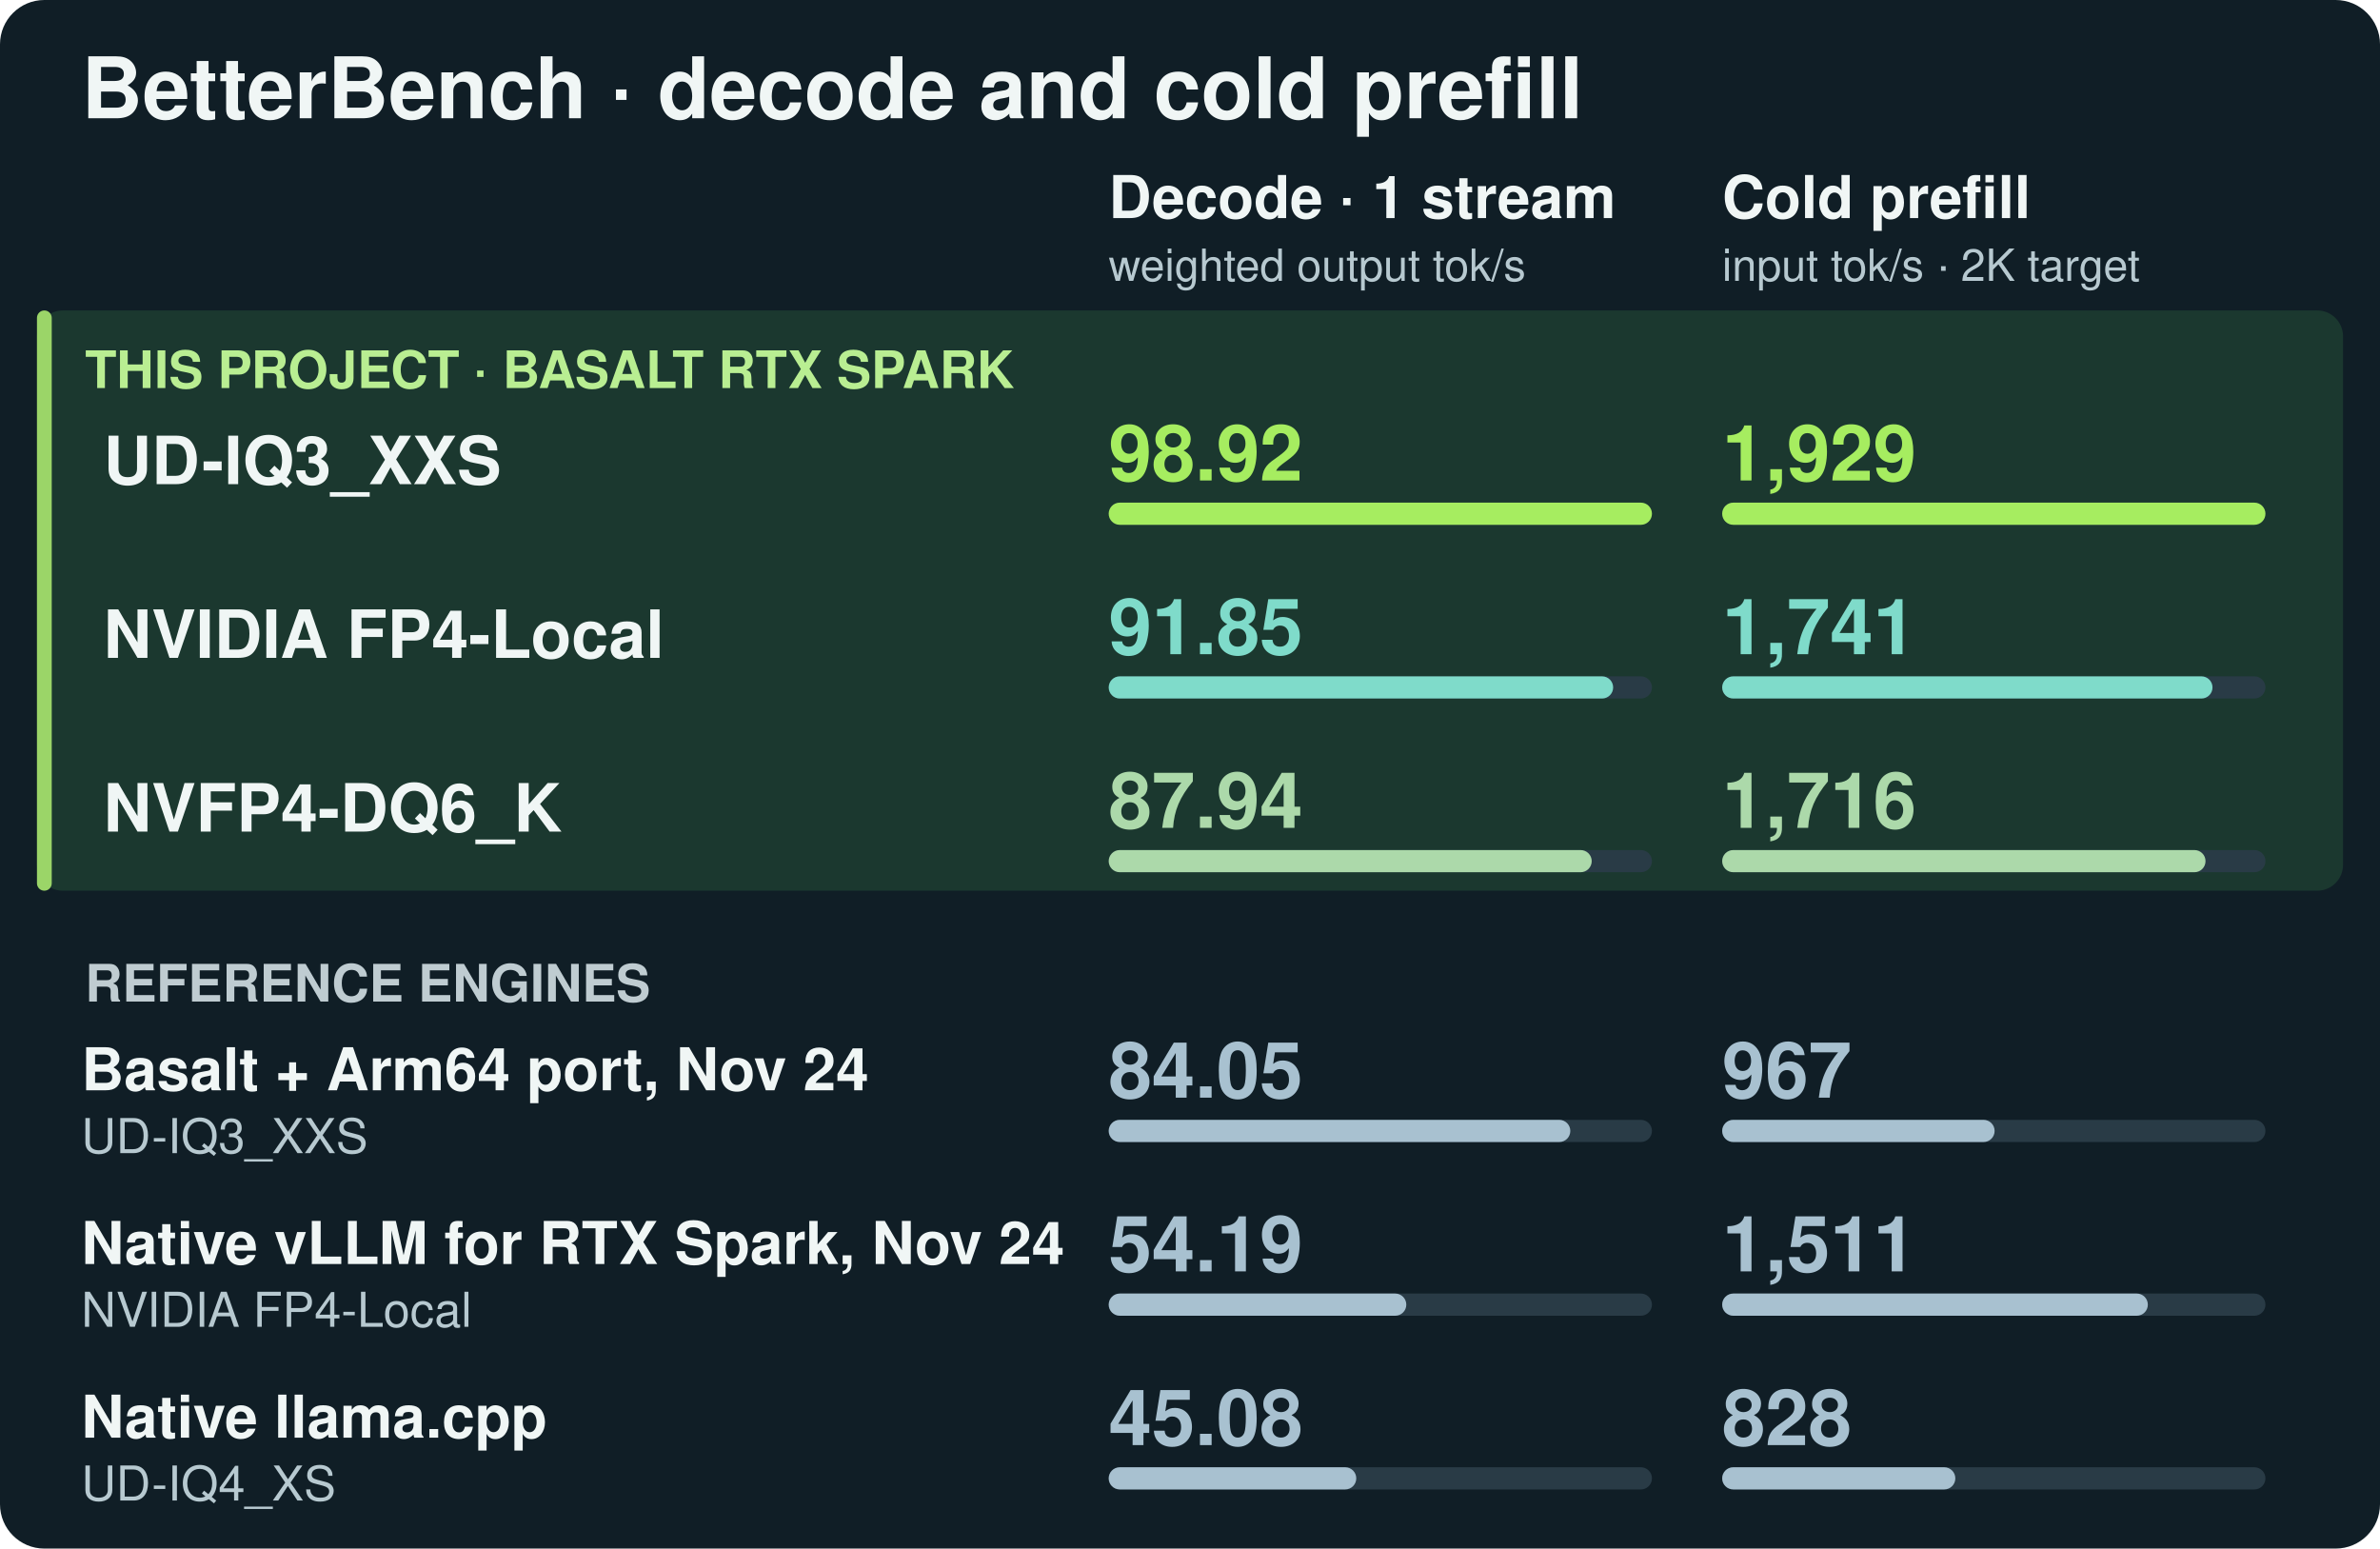
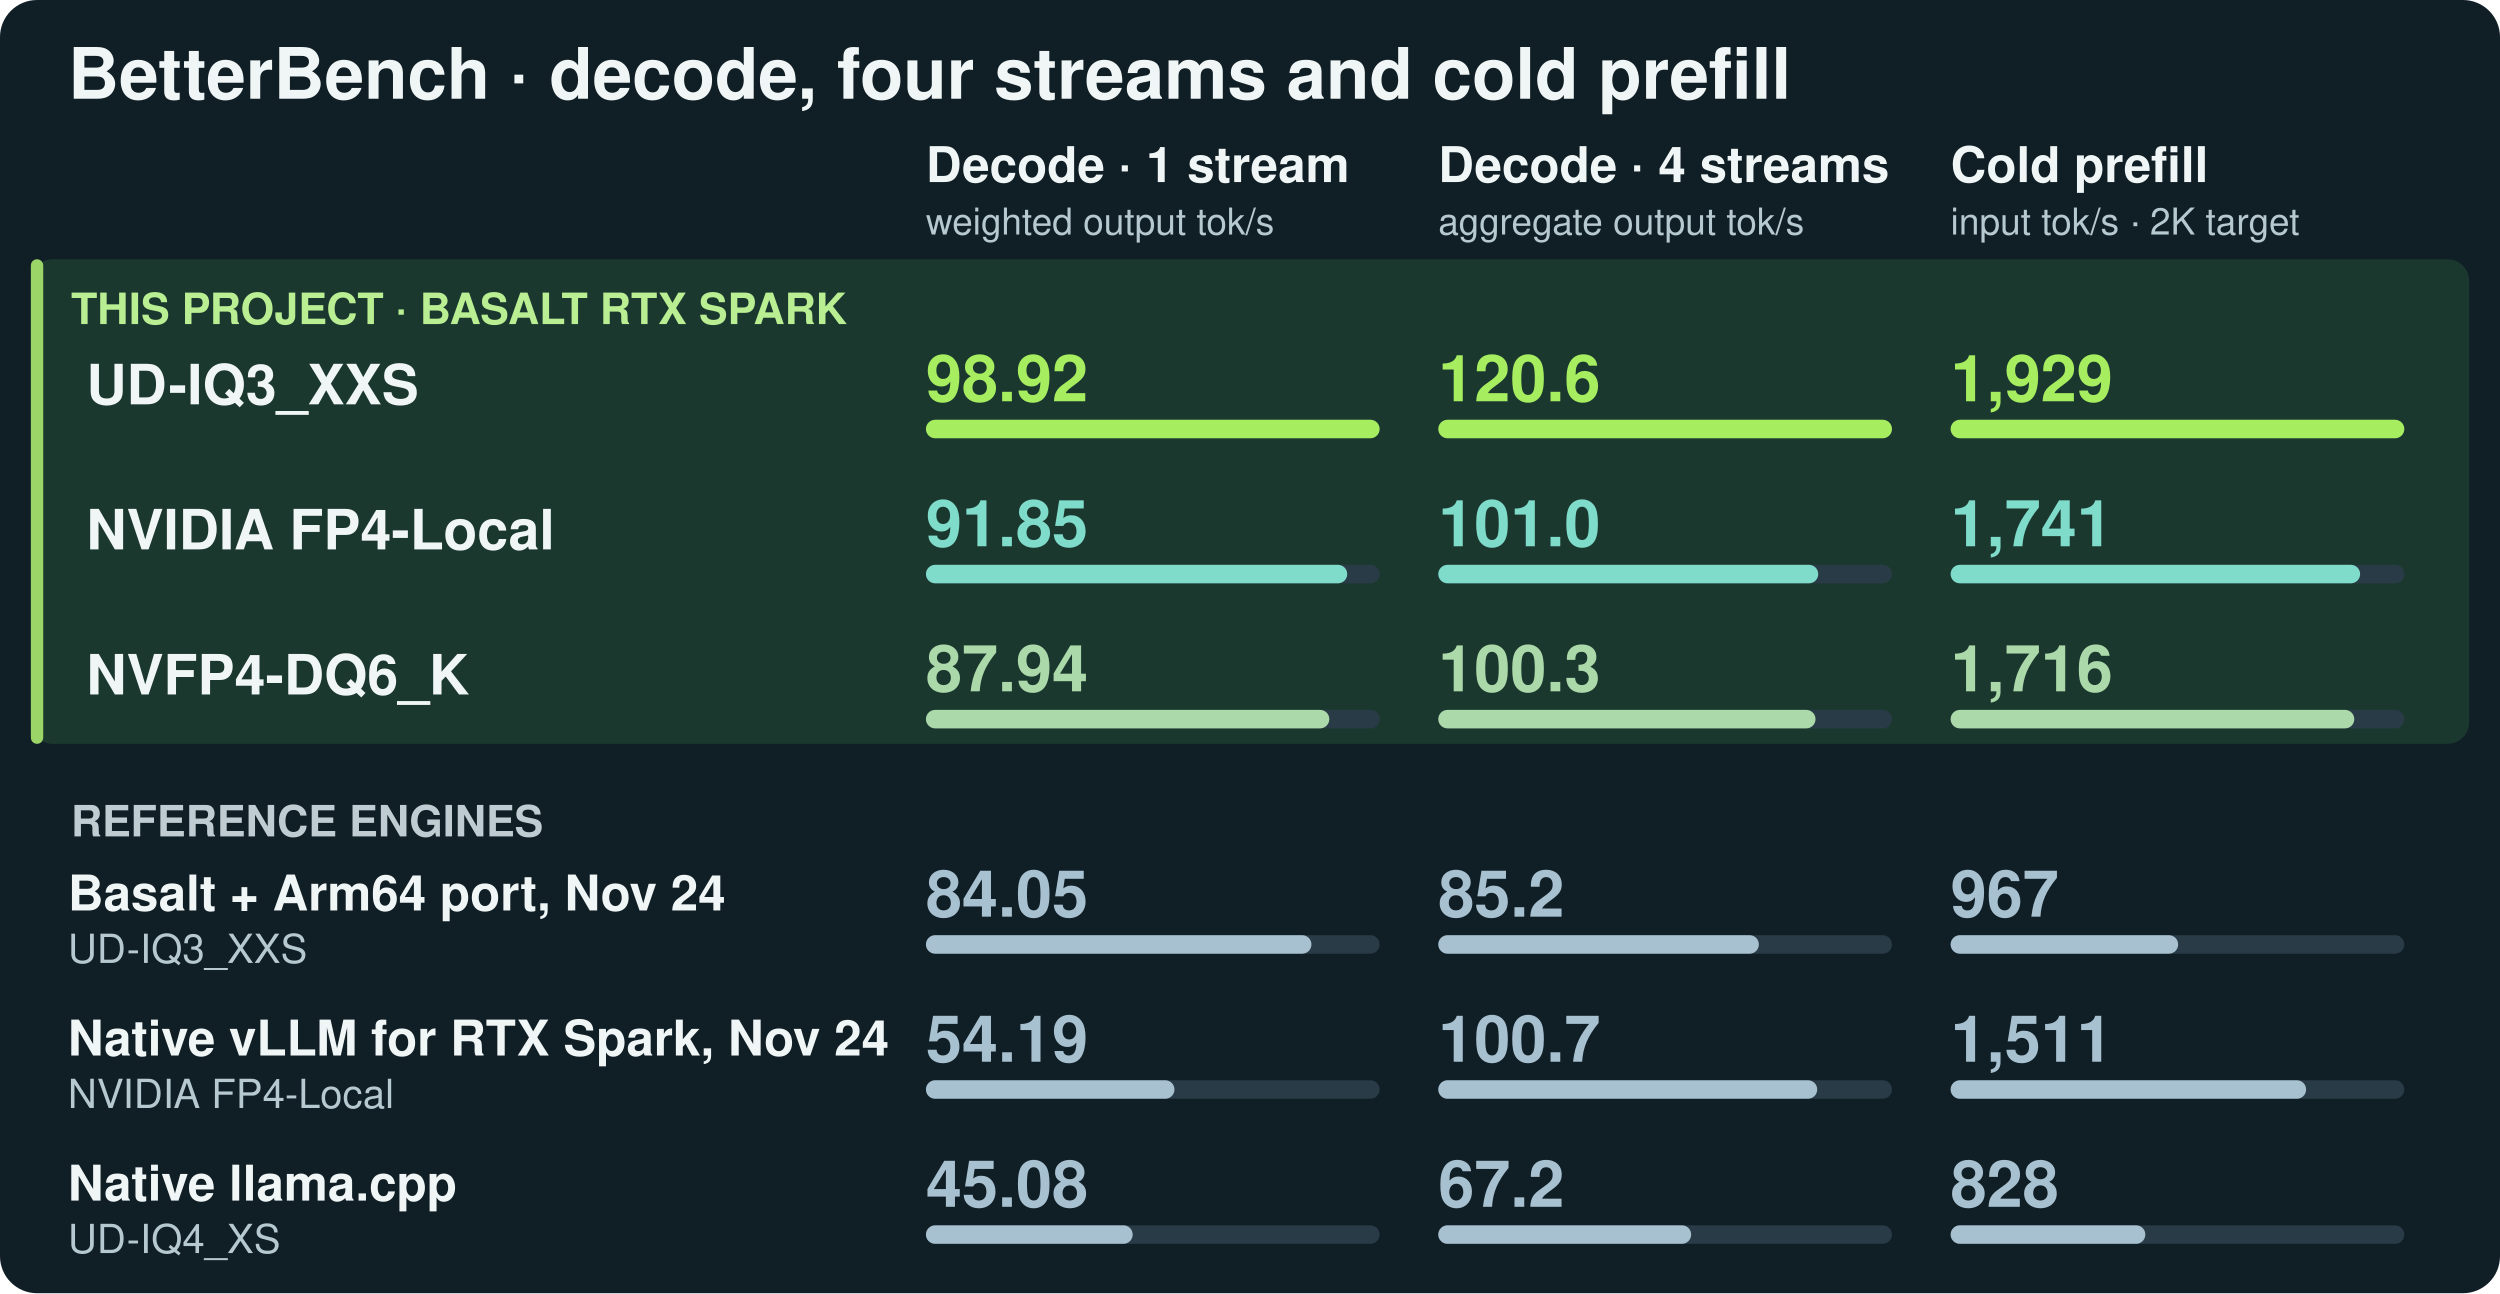
- <svg xmlns="http://www.w3.org/2000/svg" width="644" height="419" viewBox="0 0 644 419" role="img" aria-labelledby="title desc" font-family="Segoe UI, Helvetica, Arial, sans-serif">
-   <rect width="644" height="419" rx="12" fill="#101e26" />
-   <text x="22" y="32" font-size="23" font-weight="700" fill="#f0f6f5">BetterBench · decode and cold prefill</text>
-   <rect x="10" y="84" width="624" height="157" rx="7" fill="#1b382f" />
+ <svg xmlns="http://www.w3.org/2000/svg" width="810" height="419" viewBox="0 0 810 419" role="img" aria-labelledby="title desc" font-family="Segoe UI, Helvetica, Arial, sans-serif">
+   <rect width="810" height="419" rx="12" fill="#101e26" />
+   <text x="22" y="32" font-size="23" font-weight="700" fill="#f0f6f5">BetterBench · decode, four streams and cold prefill</text>
+   <rect x="10" y="84" width="790" height="157" rx="7" fill="#1b382f" />
  <rect x="10" y="84" width="4" height="157" rx="2" fill="#9bd568" />
  <text x="23" y="105" font-size="14" font-weight="700" fill="#b9ee92">THIS PROJECT · BASALT RTX SPARK</text>
  <text x="23" y="271" font-size="14" font-weight="700" fill="#bfccd1">REFERENCE ENGINES</text>
  <text x="300" y="59" font-size="16" font-weight="600" fill="#f0f6f5">Decode · 1 stream</text>
  <text x="300" y="76" font-size="12" fill="#b7c9d0">weighted output tok/s</text>
  <text x="300" y="130" font-size="21" font-weight="700" fill="#a6ed60">98.92</text>
  <rect x="300" y="136" width="147" height="6" rx="3" fill="#293b46" />
  <rect x="300" y="136" width="147.00" height="6" rx="3" fill="#a6ed60" />
  <text x="300" y="177" font-size="21" font-weight="700" fill="#7fdbca">91.85</text>
  <rect x="300" y="183" width="147" height="6" rx="3" fill="#293b46" />
  <rect x="300" y="183" width="136.50" height="6" rx="3" fill="#7fdbca" />
  <text x="300" y="224" font-size="21" font-weight="700" fill="#acd9aa">87.94</text>
  <rect x="300" y="230" width="147" height="6" rx="3" fill="#293b46" />
  <rect x="300" y="230" width="130.70" height="6" rx="3" fill="#acd9aa" />
  <text x="300" y="297" font-size="21" font-weight="700" fill="#a8c1d0">84.05</text>
  <rect x="300" y="303" width="147" height="6" rx="3" fill="#293b46" />
  <rect x="300" y="303" width="124.91" height="6" rx="3" fill="#a8c1d0" />
  <text x="300" y="344" font-size="21" font-weight="700" fill="#a8c1d0">54.19</text>
  <rect x="300" y="350" width="147" height="6" rx="3" fill="#293b46" />
  <rect x="300" y="350" width="80.53" height="6" rx="3" fill="#a8c1d0" />
  <text x="300" y="391" font-size="21" font-weight="700" fill="#a8c1d0">45.08</text>
  <rect x="300" y="397" width="147" height="6" rx="3" fill="#293b46" />
  <rect x="300" y="397" width="66.99" height="6" rx="3" fill="#a8c1d0" />
-   <text x="466" y="59" font-size="16" font-weight="600" fill="#f0f6f5">Cold prefill</text>
-   <text x="466" y="76" font-size="12" fill="#b7c9d0">input tok/s · 2K target</text>
-   <text x="466" y="130" font-size="21" font-weight="700" fill="#a6ed60">1,929</text>
+   <text x="466" y="59" font-size="16" font-weight="600" fill="#f0f6f5">Decode · 4 streams</text>
+   <text x="466" y="76" font-size="12" fill="#b7c9d0">aggregate output tok/s</text>
+   <text x="466" y="130" font-size="21" font-weight="700" fill="#a6ed60">120.6</text>
  <rect x="466" y="136" width="147" height="6" rx="3" fill="#293b46" />
  <rect x="466" y="136" width="147.00" height="6" rx="3" fill="#a6ed60" />
-   <text x="466" y="177" font-size="21" font-weight="700" fill="#7fdbca">1,741</text>
+   <text x="466" y="177" font-size="21" font-weight="700" fill="#7fdbca">101.0</text>
  <rect x="466" y="183" width="147" height="6" rx="3" fill="#293b46" />
-   <rect x="466" y="183" width="132.68" height="6" rx="3" fill="#7fdbca" />
-   <text x="466" y="224" font-size="21" font-weight="700" fill="#acd9aa">1,716</text>
+   <rect x="466" y="183" width="123.11" height="6" rx="3" fill="#7fdbca" />
+   <text x="466" y="224" font-size="21" font-weight="700" fill="#acd9aa">100.3</text>
  <rect x="466" y="230" width="147" height="6" rx="3" fill="#293b46" />
-   <rect x="466" y="230" width="130.79" height="6" rx="3" fill="#acd9aa" />
-   <text x="466" y="297" font-size="21" font-weight="700" fill="#a8c1d0">967</text>
+   <rect x="466" y="230" width="122.23" height="6" rx="3" fill="#acd9aa" />
+   <text x="466" y="297" font-size="21" font-weight="700" fill="#a8c1d0">85.2</text>
  <rect x="466" y="303" width="147" height="6" rx="3" fill="#293b46" />
-   <rect x="466" y="303" width="73.72" height="6" rx="3" fill="#a8c1d0" />
-   <text x="466" y="344" font-size="21" font-weight="700" fill="#a8c1d0">1,511</text>
+   <rect x="466" y="303" width="103.87" height="6" rx="3" fill="#a8c1d0" />
+   <text x="466" y="344" font-size="21" font-weight="700" fill="#a8c1d0">100.7</text>
  <rect x="466" y="350" width="147" height="6" rx="3" fill="#293b46" />
-   <rect x="466" y="350" width="115.18" height="6" rx="3" fill="#a8c1d0" />
-   <text x="466" y="391" font-size="21" font-weight="700" fill="#a8c1d0">828</text>
+   <rect x="466" y="350" width="122.78" height="6" rx="3" fill="#a8c1d0" />
+   <text x="466" y="391" font-size="21" font-weight="700" fill="#a8c1d0">67.2</text>
  <rect x="466" y="397" width="147" height="6" rx="3" fill="#293b46" />
-   <rect x="466" y="397" width="63.09" height="6" rx="3" fill="#a8c1d0" />
+   <rect x="466" y="397" width="81.94" height="6" rx="3" fill="#a8c1d0" />
+   <text x="632" y="59" font-size="16" font-weight="600" fill="#f0f6f5">Cold prefill</text>
+   <text x="632" y="76" font-size="12" fill="#b7c9d0">input tok/s · 2K target</text>
+   <text x="632" y="130" font-size="21" font-weight="700" fill="#a6ed60">1,929</text>
+   <rect x="632" y="136" width="147" height="6" rx="3" fill="#293b46" />
+   <rect x="632" y="136" width="147.00" height="6" rx="3" fill="#a6ed60" />
+   <text x="632" y="177" font-size="21" font-weight="700" fill="#7fdbca">1,741</text>
+   <rect x="632" y="183" width="147" height="6" rx="3" fill="#293b46" />
+   <rect x="632" y="183" width="132.68" height="6" rx="3" fill="#7fdbca" />
+   <text x="632" y="224" font-size="21" font-weight="700" fill="#acd9aa">1,716</text>
+   <rect x="632" y="230" width="147" height="6" rx="3" fill="#293b46" />
+   <rect x="632" y="230" width="130.79" height="6" rx="3" fill="#acd9aa" />
+   <text x="632" y="297" font-size="21" font-weight="700" fill="#a8c1d0">967</text>
+   <rect x="632" y="303" width="147" height="6" rx="3" fill="#293b46" />
+   <rect x="632" y="303" width="73.72" height="6" rx="3" fill="#a8c1d0" />
+   <text x="632" y="344" font-size="21" font-weight="700" fill="#a8c1d0">1,511</text>
+   <rect x="632" y="350" width="147" height="6" rx="3" fill="#293b46" />
+   <rect x="632" y="350" width="115.18" height="6" rx="3" fill="#a8c1d0" />
+   <text x="632" y="391" font-size="21" font-weight="700" fill="#a8c1d0">828</text>
+   <rect x="632" y="397" width="147" height="6" rx="3" fill="#293b46" />
+   <rect x="632" y="397" width="63.09" height="6" rx="3" fill="#a8c1d0" />
  <text x="28" y="131" font-size="18" font-weight="600" fill="#f0f6f5">UD-IQ3_XXS</text>
  <text x="28" y="178" font-size="18" font-weight="600" fill="#f0f6f5">NVIDIA FP4-Local</text>
  <text x="28" y="225" font-size="18" font-weight="600" fill="#f0f6f5">NVFP4-DQ6_K</text>
  <text x="22" y="295" font-size="16" font-weight="600" fill="#f0f6f5">Basalt + Arm64 port, Nov 24</text>
  <text x="22" y="312" font-size="13" fill="#b7c9d0">UD-IQ3_XXS</text>
  <text x="22" y="342" font-size="16" font-weight="600" fill="#f0f6f5">Native vLLM for RTX Spark, Nov 24</text>
  <text x="22" y="359" font-size="13" fill="#b7c9d0">NVIDIA FP4-Local</text>
  <text x="22" y="389" font-size="16" font-weight="600" fill="#f0f6f5">Native llama.cpp</text>
  <text x="22" y="406" font-size="13" fill="#b7c9d0">UD-IQ4_XS</text>
</svg>
